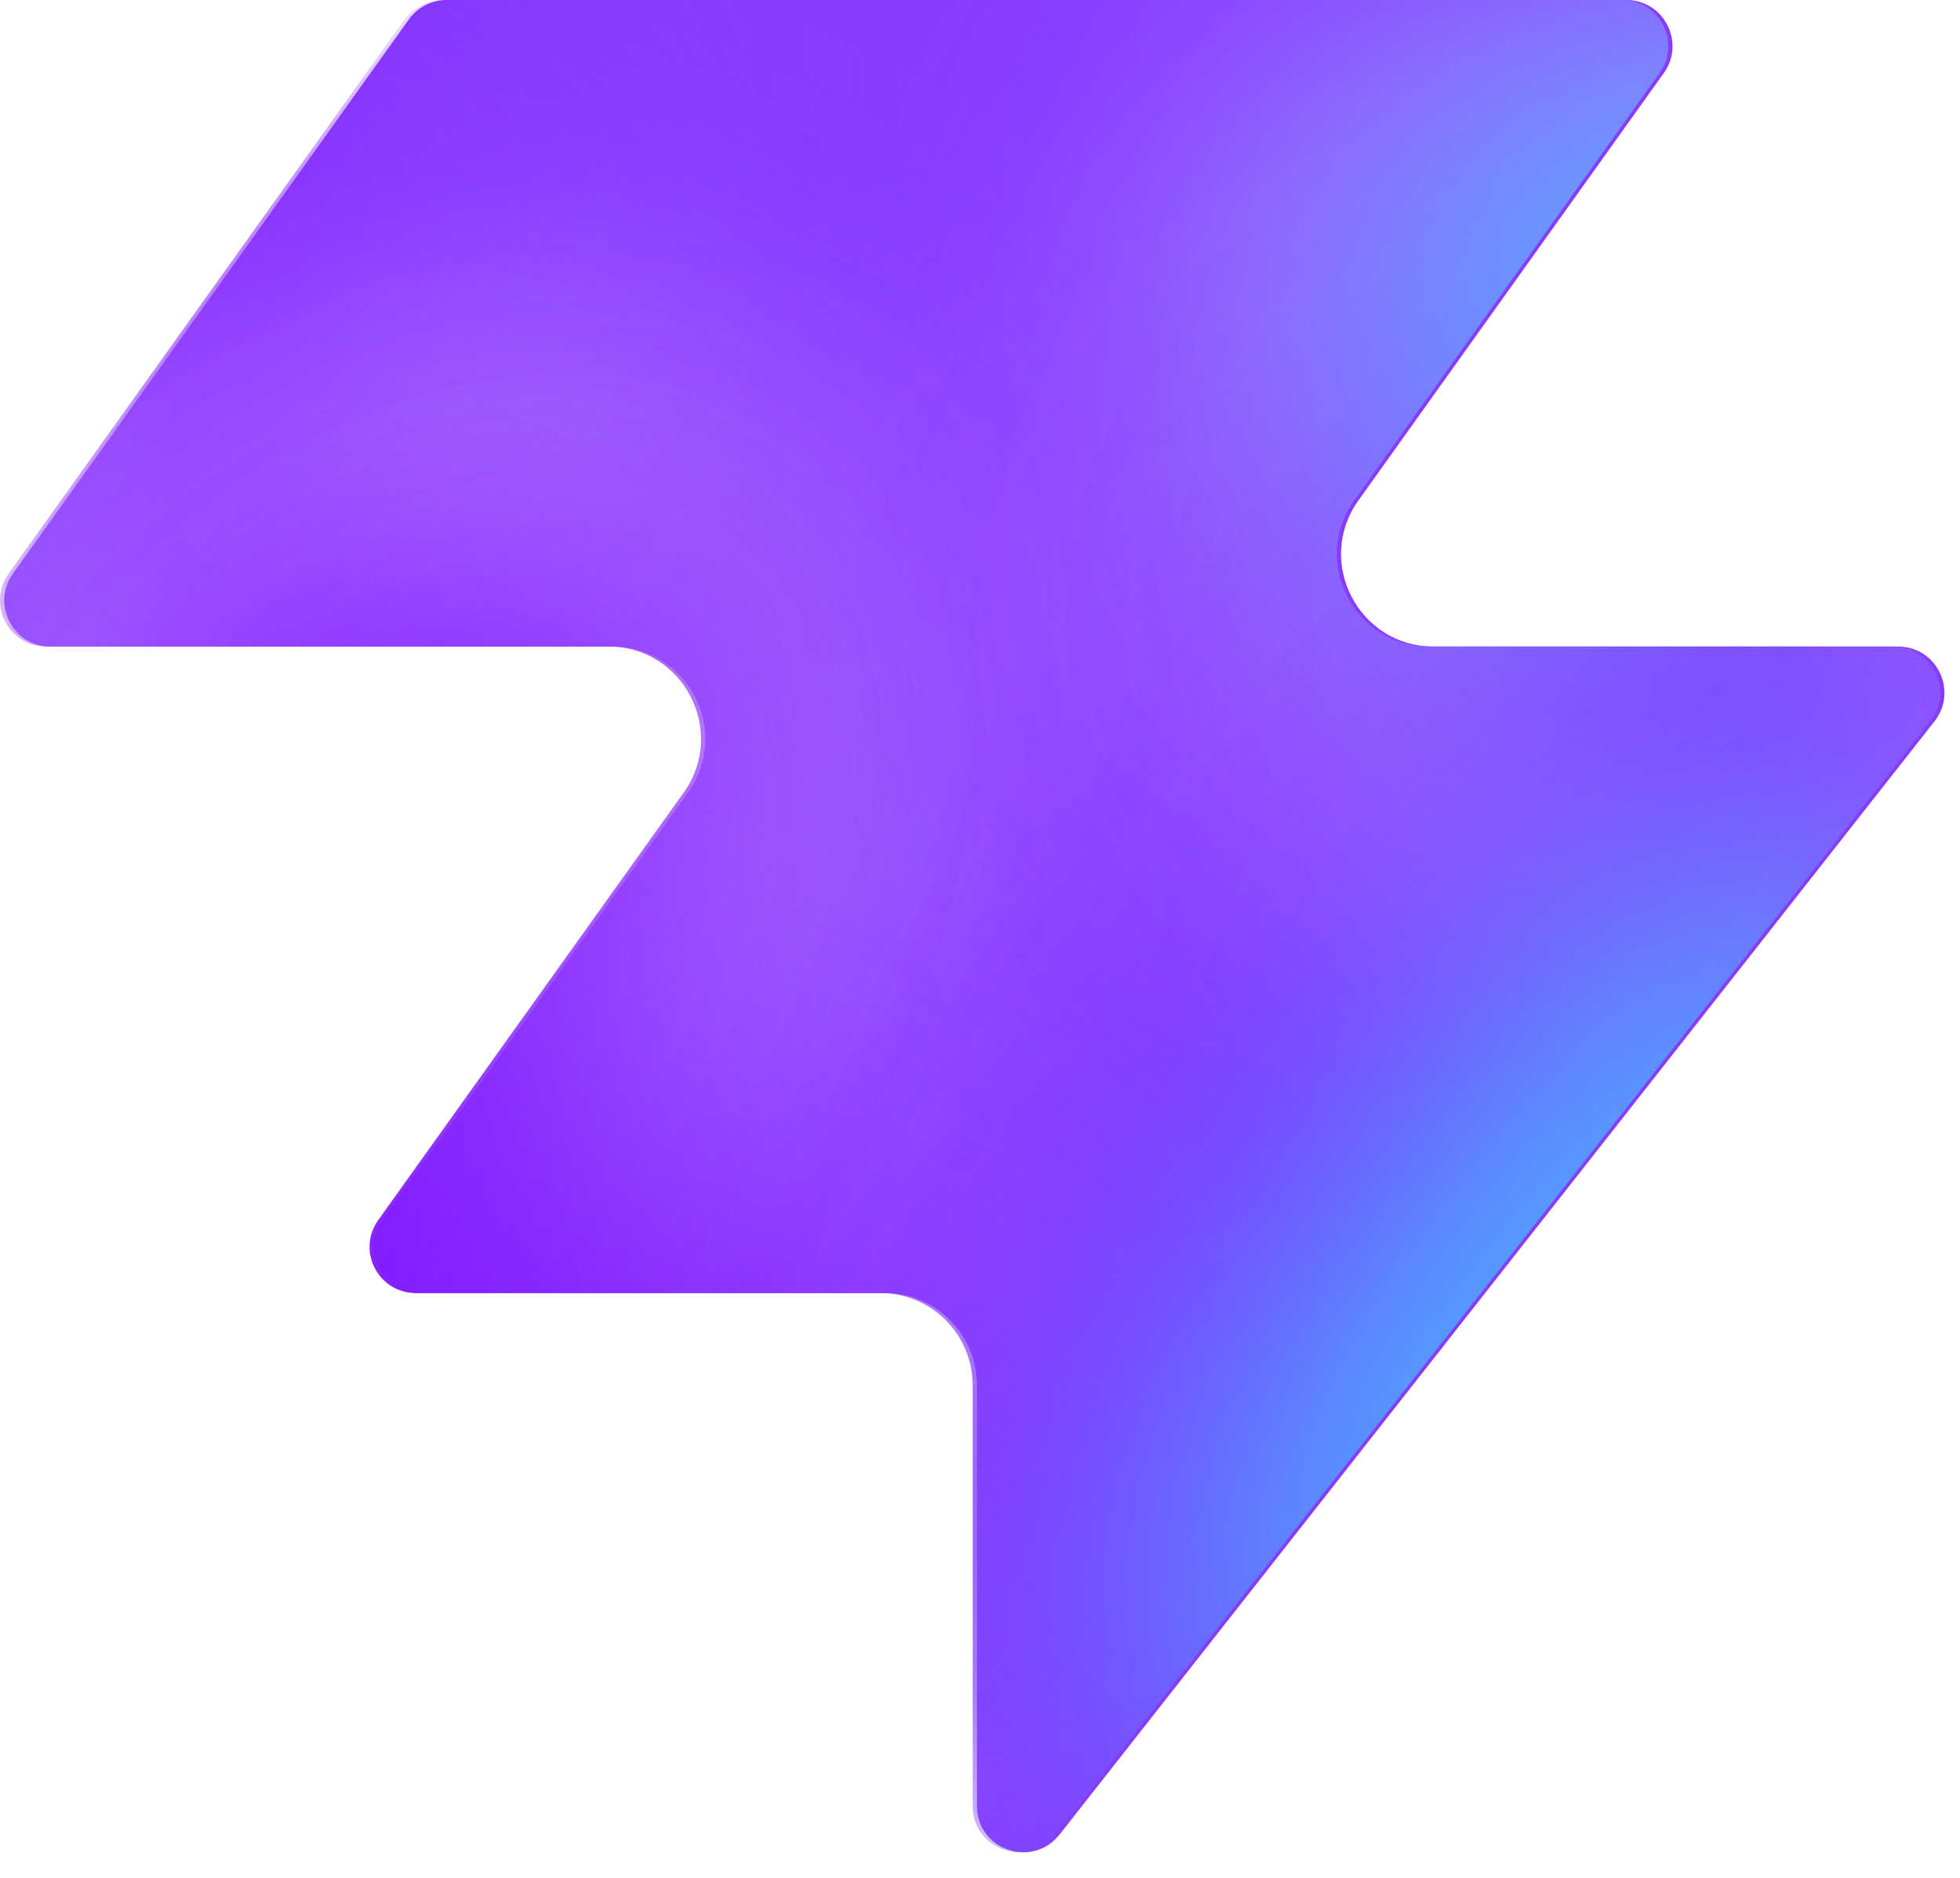
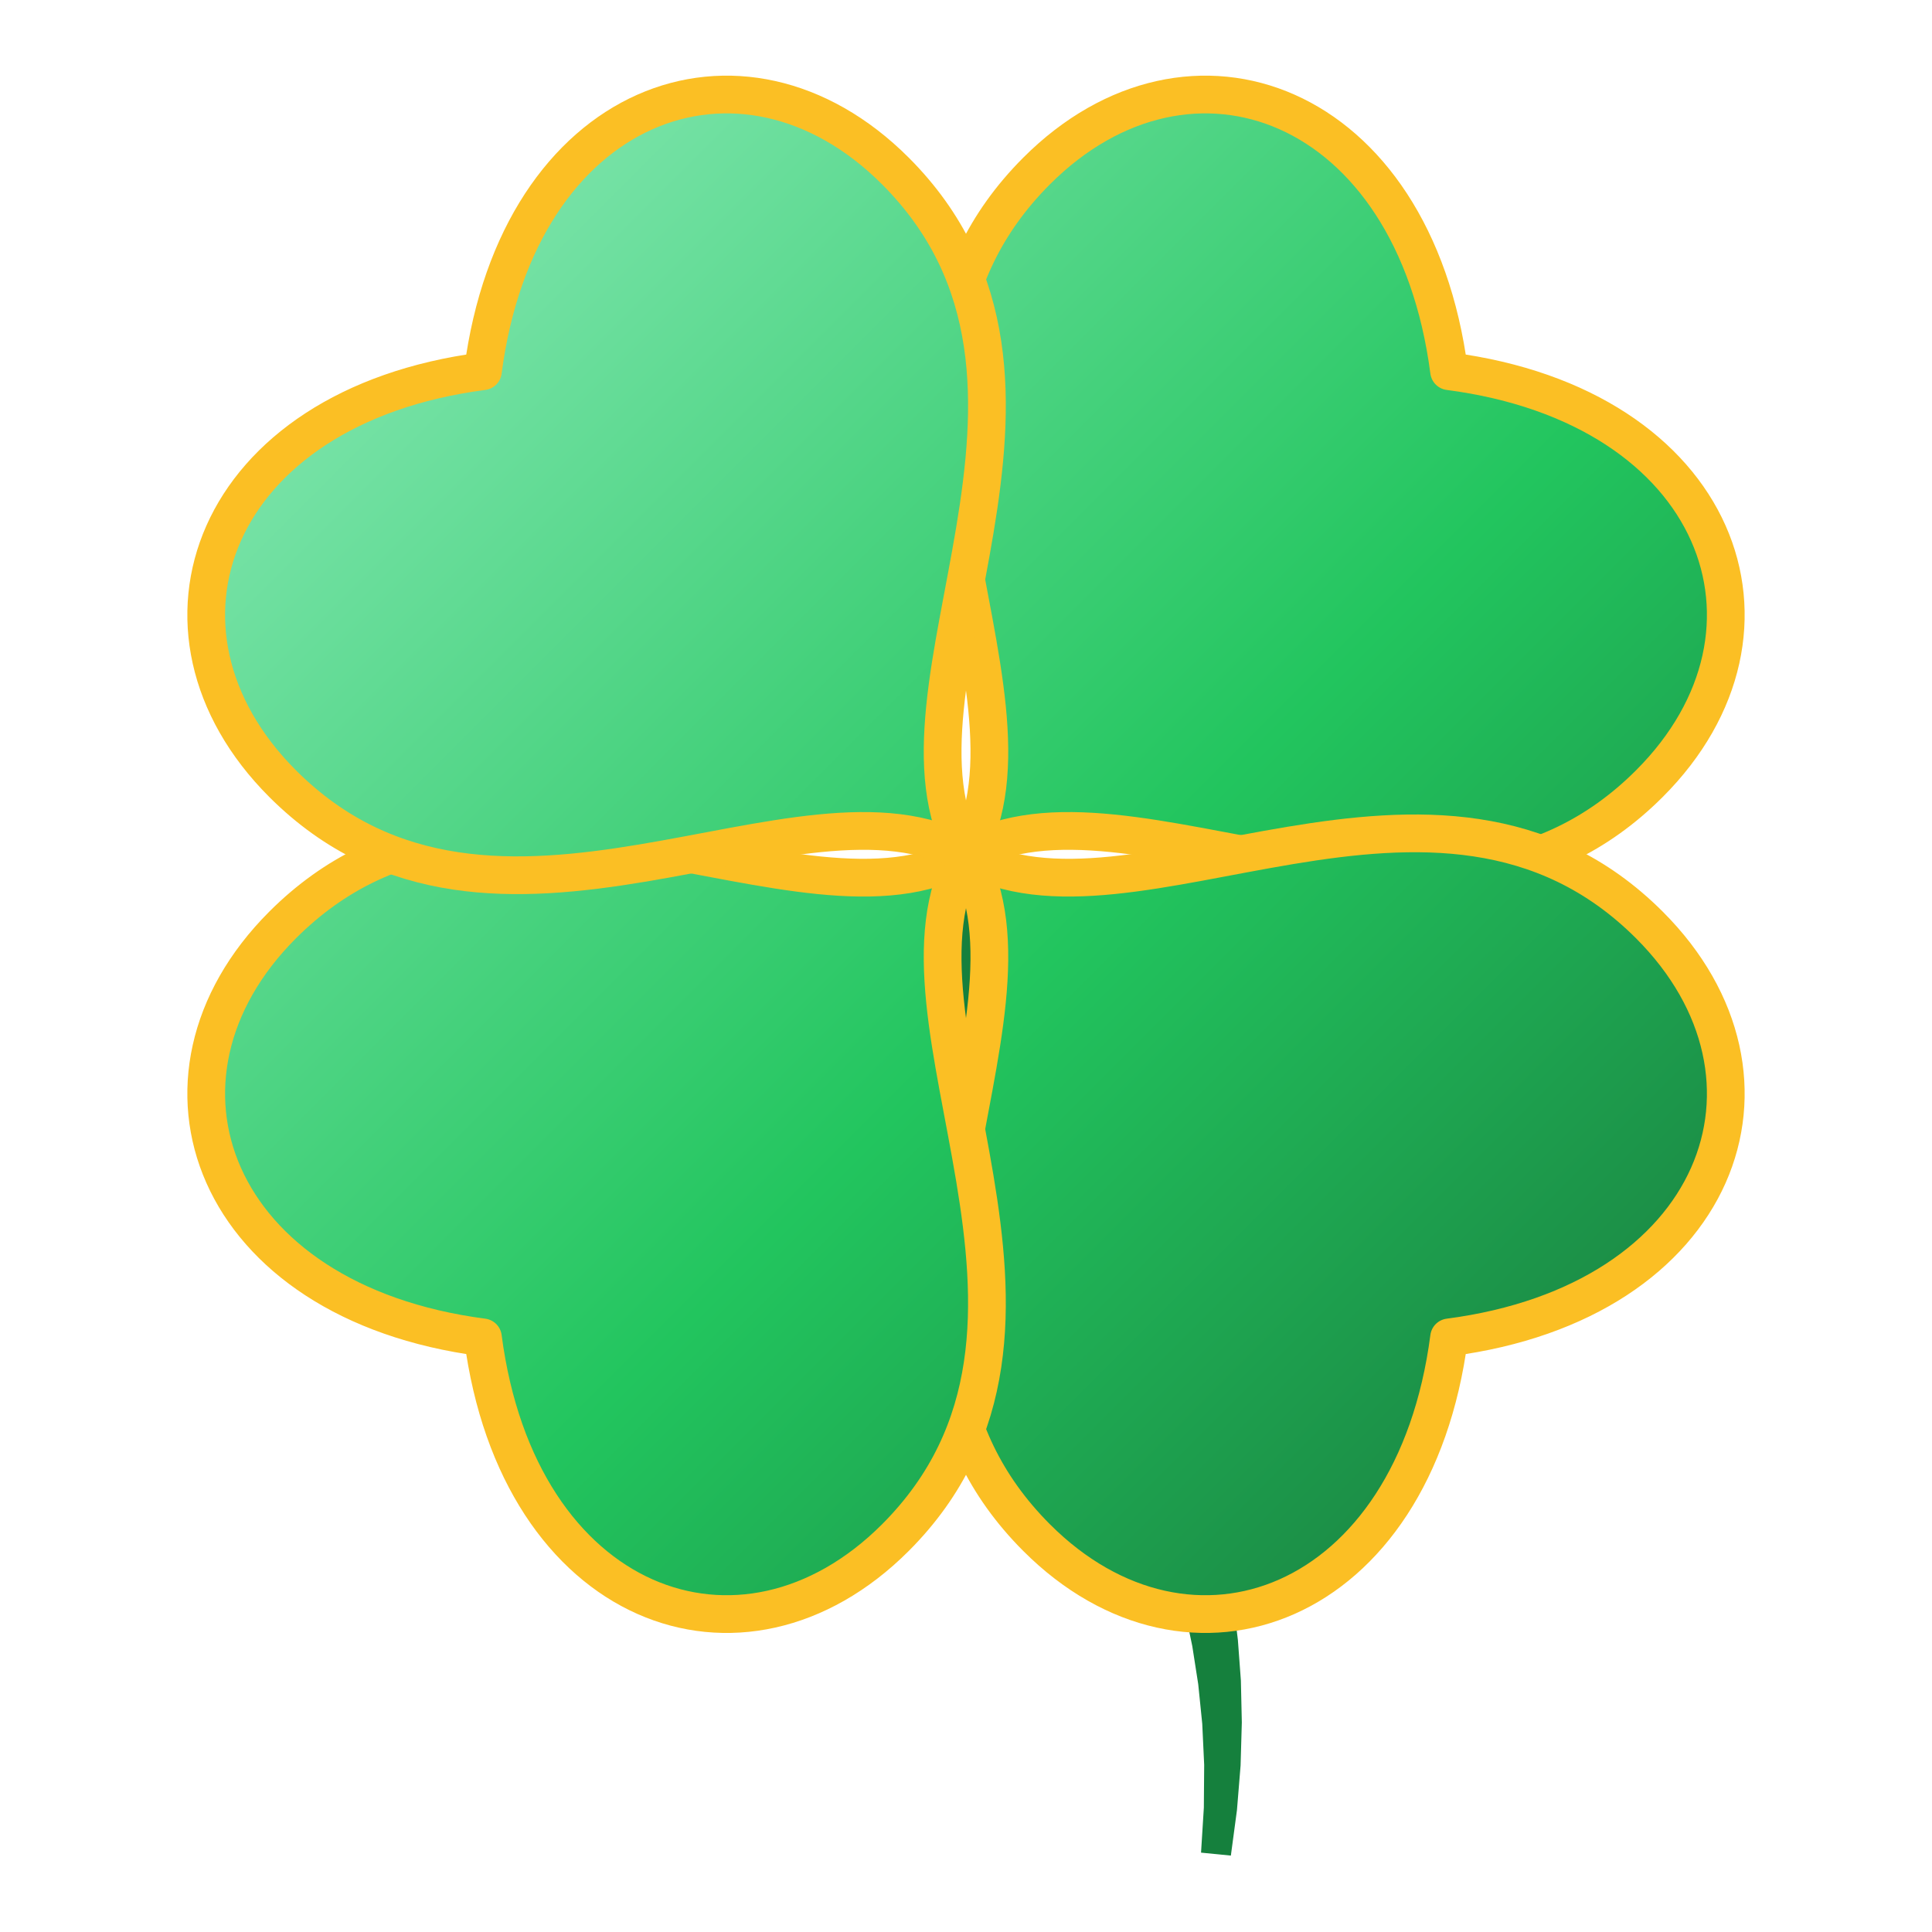
- <svg xmlns="http://www.w3.org/2000/svg" width="48" height="46" fill="none" viewBox="0 0 48 46">
-   <path fill="#863bff" d="M25.946 44.938c-.664.845-2.021.375-2.021-.698V33.937a2.26 2.26 0 0 0-2.262-2.262H10.287c-.92 0-1.456-1.04-.92-1.788l7.48-10.471c1.07-1.497 0-3.578-1.842-3.578H1.237c-.92 0-1.456-1.04-.92-1.788L10.013.474c.214-.297.556-.474.92-.474h28.894c.92 0 1.456 1.04.92 1.788l-7.48 10.471c-1.07 1.498 0 3.579 1.842 3.579h11.377c.943 0 1.473 1.088.89 1.83L25.947 44.94z" style="fill:#863bff;fill:color(display-p3 .525 .23 1);fill-opacity:1" />
-   <mask id="a" width="48" height="46" x="0" y="0" maskUnits="userSpaceOnUse" style="mask-type:alpha">
-     <path fill="#000" d="M25.842 44.938c-.664.844-2.021.375-2.021-.698V33.937a2.26 2.26 0 0 0-2.262-2.262H10.183c-.92 0-1.456-1.04-.92-1.788l7.48-10.471c1.07-1.498 0-3.579-1.842-3.579H1.133c-.92 0-1.456-1.04-.92-1.787L9.91.473c.214-.297.556-.474.92-.474h28.894c.92 0 1.456 1.04.92 1.788l-7.48 10.471c-1.07 1.498 0 3.578 1.842 3.578h11.377c.943 0 1.473 1.088.89 1.832L25.843 44.94z" style="fill:#000;fill-opacity:1" />
-   </mask>
-   <g mask="url(#a)">
-     <g filter="url(#b)">
-       <ellipse cx="5.508" cy="14.704" fill="#ede6ff" rx="5.508" ry="14.704" style="fill:#ede6ff;fill:color(display-p3 .927 .903 1);fill-opacity:1" transform="matrix(.00324 1 1 -.00324 -4.47 31.516)" />
-     </g>
-     <g filter="url(#c)">
-       <ellipse cx="10.399" cy="29.851" fill="#ede6ff" rx="10.399" ry="29.851" style="fill:#ede6ff;fill:color(display-p3 .927 .903 1);fill-opacity:1" transform="matrix(.00324 1 1 -.00324 -39.328 7.883)" />
-     </g>
-     <g filter="url(#d)">
-       <ellipse cx="5.508" cy="30.487" fill="#7e14ff" rx="5.508" ry="30.487" style="fill:#7e14ff;fill:color(display-p3 .492 .077 1);fill-opacity:1" transform="rotate(89.814 -25.913 -14.639)scale(1 -1)" />
-     </g>
-     <g filter="url(#e)">
-       <ellipse cx="5.508" cy="30.599" fill="#7e14ff" rx="5.508" ry="30.599" style="fill:#7e14ff;fill:color(display-p3 .492 .077 1);fill-opacity:1" transform="rotate(89.814 -32.644 -3.334)scale(1 -1)" />
-     </g>
-     <g filter="url(#f)">
-       <ellipse cx="5.508" cy="30.599" fill="#7e14ff" rx="5.508" ry="30.599" style="fill:#7e14ff;fill:color(display-p3 .492 .077 1);fill-opacity:1" transform="matrix(.00324 1 1 -.00324 -34.34 30.47)" />
-     </g>
-     <g filter="url(#g)">
-       <ellipse cx="14.072" cy="22.078" fill="#ede6ff" rx="14.072" ry="22.078" style="fill:#ede6ff;fill:color(display-p3 .927 .903 1);fill-opacity:1" transform="rotate(93.35 24.506 48.493)scale(-1 1)" />
-     </g>
-     <g filter="url(#h)">
-       <ellipse cx="3.47" cy="21.501" fill="#7e14ff" rx="3.47" ry="21.501" style="fill:#7e14ff;fill:color(display-p3 .492 .077 1);fill-opacity:1" transform="rotate(89.009 28.708 47.59)scale(-1 1)" />
-     </g>
-     <g filter="url(#i)">
-       <ellipse cx="3.47" cy="21.501" fill="#7e14ff" rx="3.47" ry="21.501" style="fill:#7e14ff;fill:color(display-p3 .492 .077 1);fill-opacity:1" transform="rotate(89.009 28.708 47.59)scale(-1 1)" />
-     </g>
-     <g filter="url(#j)">
-       <ellipse cx=".387" cy="8.972" fill="#7e14ff" rx="4.407" ry="29.108" style="fill:#7e14ff;fill:color(display-p3 .492 .077 1);fill-opacity:1" transform="rotate(39.51 .387 8.972)" />
-     </g>
-     <g filter="url(#k)">
-       <ellipse cx="47.523" cy="-6.092" fill="#7e14ff" rx="4.407" ry="29.108" style="fill:#7e14ff;fill:color(display-p3 .492 .077 1);fill-opacity:1" transform="rotate(37.892 47.523 -6.092)" />
-     </g>
-     <g filter="url(#l)">
-       <ellipse cx="41.412" cy="6.333" fill="#47bfff" rx="5.971" ry="9.665" style="fill:#47bfff;fill:color(display-p3 .28 .748 1);fill-opacity:1" transform="rotate(37.892 41.412 6.333)" />
-     </g>
-     <g filter="url(#m)">
-       <ellipse cx="-1.879" cy="38.332" fill="#7e14ff" rx="4.407" ry="29.108" style="fill:#7e14ff;fill:color(display-p3 .492 .077 1);fill-opacity:1" transform="rotate(37.892 -1.88 38.332)" />
-     </g>
-     <g filter="url(#n)">
-       <ellipse cx="-1.879" cy="38.332" fill="#7e14ff" rx="4.407" ry="29.108" style="fill:#7e14ff;fill:color(display-p3 .492 .077 1);fill-opacity:1" transform="rotate(37.892 -1.88 38.332)" />
-     </g>
-     <g filter="url(#o)">
-       <ellipse cx="35.651" cy="29.907" fill="#7e14ff" rx="4.407" ry="29.108" style="fill:#7e14ff;fill:color(display-p3 .492 .077 1);fill-opacity:1" transform="rotate(37.892 35.651 29.907)" />
-     </g>
-     <g filter="url(#p)">
-       <ellipse cx="38.418" cy="32.4" fill="#47bfff" rx="5.971" ry="15.297" style="fill:#47bfff;fill:color(display-p3 .28 .748 1);fill-opacity:1" transform="rotate(37.892 38.418 32.4)" />
-     </g>
-   </g>
+ <svg xmlns="http://www.w3.org/2000/svg" viewBox="0 0 64 64" width="64" height="64" role="img" aria-label="Cỏ bốn lá may mắn">
  <defs>
-     <filter id="b" width="60.045" height="41.654" x="-19.77" y="16.149" color-interpolation-filters="sRGB" filterUnits="userSpaceOnUse">
-       <feFlood flood-opacity="0" result="BackgroundImageFix" />
-       <feBlend in="SourceGraphic" in2="BackgroundImageFix" result="shape" />
-       <feGaussianBlur result="effect1_foregroundBlur_2002_17158" stdDeviation="7.659" />
-     </filter>
-     <filter id="c" width="90.34" height="51.437" x="-54.613" y="-7.533" color-interpolation-filters="sRGB" filterUnits="userSpaceOnUse">
-       <feFlood flood-opacity="0" result="BackgroundImageFix" />
-       <feBlend in="SourceGraphic" in2="BackgroundImageFix" result="shape" />
-       <feGaussianBlur result="effect1_foregroundBlur_2002_17158" stdDeviation="7.659" />
-     </filter>
-     <filter id="d" width="79.355" height="29.4" x="-49.64" y="2.03" color-interpolation-filters="sRGB" filterUnits="userSpaceOnUse">
-       <feFlood flood-opacity="0" result="BackgroundImageFix" />
-       <feBlend in="SourceGraphic" in2="BackgroundImageFix" result="shape" />
-       <feGaussianBlur result="effect1_foregroundBlur_2002_17158" stdDeviation="4.596" />
-     </filter>
-     <filter id="e" width="79.579" height="29.4" x="-45.045" y="20.029" color-interpolation-filters="sRGB" filterUnits="userSpaceOnUse">
-       <feFlood flood-opacity="0" result="BackgroundImageFix" />
-       <feBlend in="SourceGraphic" in2="BackgroundImageFix" result="shape" />
-       <feGaussianBlur result="effect1_foregroundBlur_2002_17158" stdDeviation="4.596" />
-     </filter>
-     <filter id="f" width="79.579" height="29.4" x="-43.513" y="21.178" color-interpolation-filters="sRGB" filterUnits="userSpaceOnUse">
-       <feFlood flood-opacity="0" result="BackgroundImageFix" />
-       <feBlend in="SourceGraphic" in2="BackgroundImageFix" result="shape" />
-       <feGaussianBlur result="effect1_foregroundBlur_2002_17158" stdDeviation="4.596" />
-     </filter>
-     <filter id="g" width="74.749" height="58.852" x="15.756" y="-17.901" color-interpolation-filters="sRGB" filterUnits="userSpaceOnUse">
-       <feFlood flood-opacity="0" result="BackgroundImageFix" />
-       <feBlend in="SourceGraphic" in2="BackgroundImageFix" result="shape" />
-       <feGaussianBlur result="effect1_foregroundBlur_2002_17158" stdDeviation="7.659" />
-     </filter>
-     <filter id="h" width="61.377" height="25.362" x="23.548" y="2.284" color-interpolation-filters="sRGB" filterUnits="userSpaceOnUse">
-       <feFlood flood-opacity="0" result="BackgroundImageFix" />
-       <feBlend in="SourceGraphic" in2="BackgroundImageFix" result="shape" />
-       <feGaussianBlur result="effect1_foregroundBlur_2002_17158" stdDeviation="4.596" />
-     </filter>
-     <filter id="i" width="61.377" height="25.362" x="23.548" y="2.284" color-interpolation-filters="sRGB" filterUnits="userSpaceOnUse">
-       <feFlood flood-opacity="0" result="BackgroundImageFix" />
-       <feBlend in="SourceGraphic" in2="BackgroundImageFix" result="shape" />
-       <feGaussianBlur result="effect1_foregroundBlur_2002_17158" stdDeviation="4.596" />
-     </filter>
-     <filter id="j" width="56.045" height="63.649" x="-27.636" y="-22.853" color-interpolation-filters="sRGB" filterUnits="userSpaceOnUse">
-       <feFlood flood-opacity="0" result="BackgroundImageFix" />
-       <feBlend in="SourceGraphic" in2="BackgroundImageFix" result="shape" />
-       <feGaussianBlur result="effect1_foregroundBlur_2002_17158" stdDeviation="4.596" />
-     </filter>
-     <filter id="k" width="54.814" height="64.646" x="20.116" y="-38.415" color-interpolation-filters="sRGB" filterUnits="userSpaceOnUse">
-       <feFlood flood-opacity="0" result="BackgroundImageFix" />
-       <feBlend in="SourceGraphic" in2="BackgroundImageFix" result="shape" />
-       <feGaussianBlur result="effect1_foregroundBlur_2002_17158" stdDeviation="4.596" />
-     </filter>
-     <filter id="l" width="33.541" height="35.313" x="24.641" y="-11.323" color-interpolation-filters="sRGB" filterUnits="userSpaceOnUse">
-       <feFlood flood-opacity="0" result="BackgroundImageFix" />
-       <feBlend in="SourceGraphic" in2="BackgroundImageFix" result="shape" />
-       <feGaussianBlur result="effect1_foregroundBlur_2002_17158" stdDeviation="4.596" />
-     </filter>
-     <filter id="m" width="54.814" height="64.646" x="-29.286" y="6.009" color-interpolation-filters="sRGB" filterUnits="userSpaceOnUse">
-       <feFlood flood-opacity="0" result="BackgroundImageFix" />
-       <feBlend in="SourceGraphic" in2="BackgroundImageFix" result="shape" />
-       <feGaussianBlur result="effect1_foregroundBlur_2002_17158" stdDeviation="4.596" />
-     </filter>
-     <filter id="n" width="54.814" height="64.646" x="-29.286" y="6.009" color-interpolation-filters="sRGB" filterUnits="userSpaceOnUse">
-       <feFlood flood-opacity="0" result="BackgroundImageFix" />
-       <feBlend in="SourceGraphic" in2="BackgroundImageFix" result="shape" />
-       <feGaussianBlur result="effect1_foregroundBlur_2002_17158" stdDeviation="4.596" />
-     </filter>
-     <filter id="o" width="54.814" height="64.646" x="8.244" y="-2.416" color-interpolation-filters="sRGB" filterUnits="userSpaceOnUse">
-       <feFlood flood-opacity="0" result="BackgroundImageFix" />
-       <feBlend in="SourceGraphic" in2="BackgroundImageFix" result="shape" />
-       <feGaussianBlur result="effect1_foregroundBlur_2002_17158" stdDeviation="4.596" />
-     </filter>
-     <filter id="p" width="39.409" height="43.623" x="18.713" y="10.588" color-interpolation-filters="sRGB" filterUnits="userSpaceOnUse">
-       <feFlood flood-opacity="0" result="BackgroundImageFix" />
-       <feBlend in="SourceGraphic" in2="BackgroundImageFix" result="shape" />
-       <feGaussianBlur result="effect1_foregroundBlur_2002_17158" stdDeviation="4.596" />
-     </filter>
+     <linearGradient id="leaf" gradientUnits="userSpaceOnUse" x1="0" y1="0" x2="64" y2="64">
+       <stop offset="0" stop-color="rgb(167,243,208)" />
+       <stop offset="0.52" stop-color="rgb(34,197,94)" />
+       <stop offset="1" stop-color="rgb(20,83,45)" />
+     </linearGradient>
  </defs>
+   <path d="M 30.147 29.699 L 30.425 31.107 L 30.765 32.504 L 31.153 33.85 L 31.583 35.149 L 32.048 36.406 L 32.541 37.623 L 33.057 38.807 L 33.589 39.962 L 34.131 41.092 L 34.677 42.202 L 35.223 43.298 L 35.763 44.384 L 36.291 45.464 L 36.802 46.545 L 37.292 47.631 L 37.755 48.726 L 38.187 49.836 L 38.581 50.966 L 38.935 52.122 L 39.241 53.308 L 39.496 54.53 L 39.693 55.793 L 39.826 57.103 L 39.89 58.463 L 39.879 59.88 L 39.786 61.371 L 40.774 61.469 L 40.976 59.96 L 41.096 58.486 L 41.137 57.058 L 41.106 55.67 L 41.006 54.321 L 40.844 53.007 L 40.625 51.724 L 40.356 50.471 L 40.043 49.244 L 39.692 48.039 L 39.309 46.855 L 38.901 45.686 L 38.473 44.532 L 38.033 43.387 L 37.586 42.248 L 37.139 41.113 L 36.697 39.977 L 36.267 38.838 L 35.853 37.691 L 35.461 36.534 L 35.097 35.363 L 34.766 34.173 L 34.471 32.962 L 34.219 31.724 L 34.014 30.456 L 33.853 29.109 Z" fill="rgb(21,128,61)" />
+   <path d="M 32 28.3 C 35.123 22.835, 27.316 12.687, 34.342 5.661 C 39.416 0.587, 46.832 3.319, 48.003 12.297 C 56.981 13.468, 59.713 20.884, 54.639 25.958 C 47.613 32.984, 37.465 25.177, 32 28.3 Z" fill="url(#leaf)" stroke="rgb(251,191,36)" stroke-width="1.25" stroke-linejoin="round" />
+   <path d="M 32 28.3 C 37.465 31.423, 47.613 23.616, 54.639 30.642 C 59.713 35.716, 56.981 43.132, 48.003 44.303 C 46.832 53.281, 39.416 56.013, 34.342 50.939 C 27.316 43.913, 35.123 33.765, 32 28.3 Z" fill="url(#leaf)" stroke="rgb(251,191,36)" stroke-width="1.25" stroke-linejoin="round" />
+   <path d="M 32 28.3 C 28.877 33.765, 36.684 43.913, 29.658 50.939 C 24.584 56.013, 17.168 53.281, 15.997 44.303 C 7.019 43.132, 4.287 35.716, 9.361 30.642 C 16.387 23.616, 26.535 31.423, 32 28.3 Z" fill="url(#leaf)" stroke="rgb(251,191,36)" stroke-width="1.25" stroke-linejoin="round" />
+   <path d="M 32 28.3 C 26.535 25.177, 16.387 32.984, 9.361 25.958 C 4.287 20.884, 7.019 13.468, 15.997 12.297 C 17.168 3.319, 24.584 0.587, 29.658 5.661 C 36.684 12.687, 28.877 22.835, 32 28.3 Z" fill="url(#leaf)" stroke="rgb(251,191,36)" stroke-width="1.25" stroke-linejoin="round" />
</svg>
